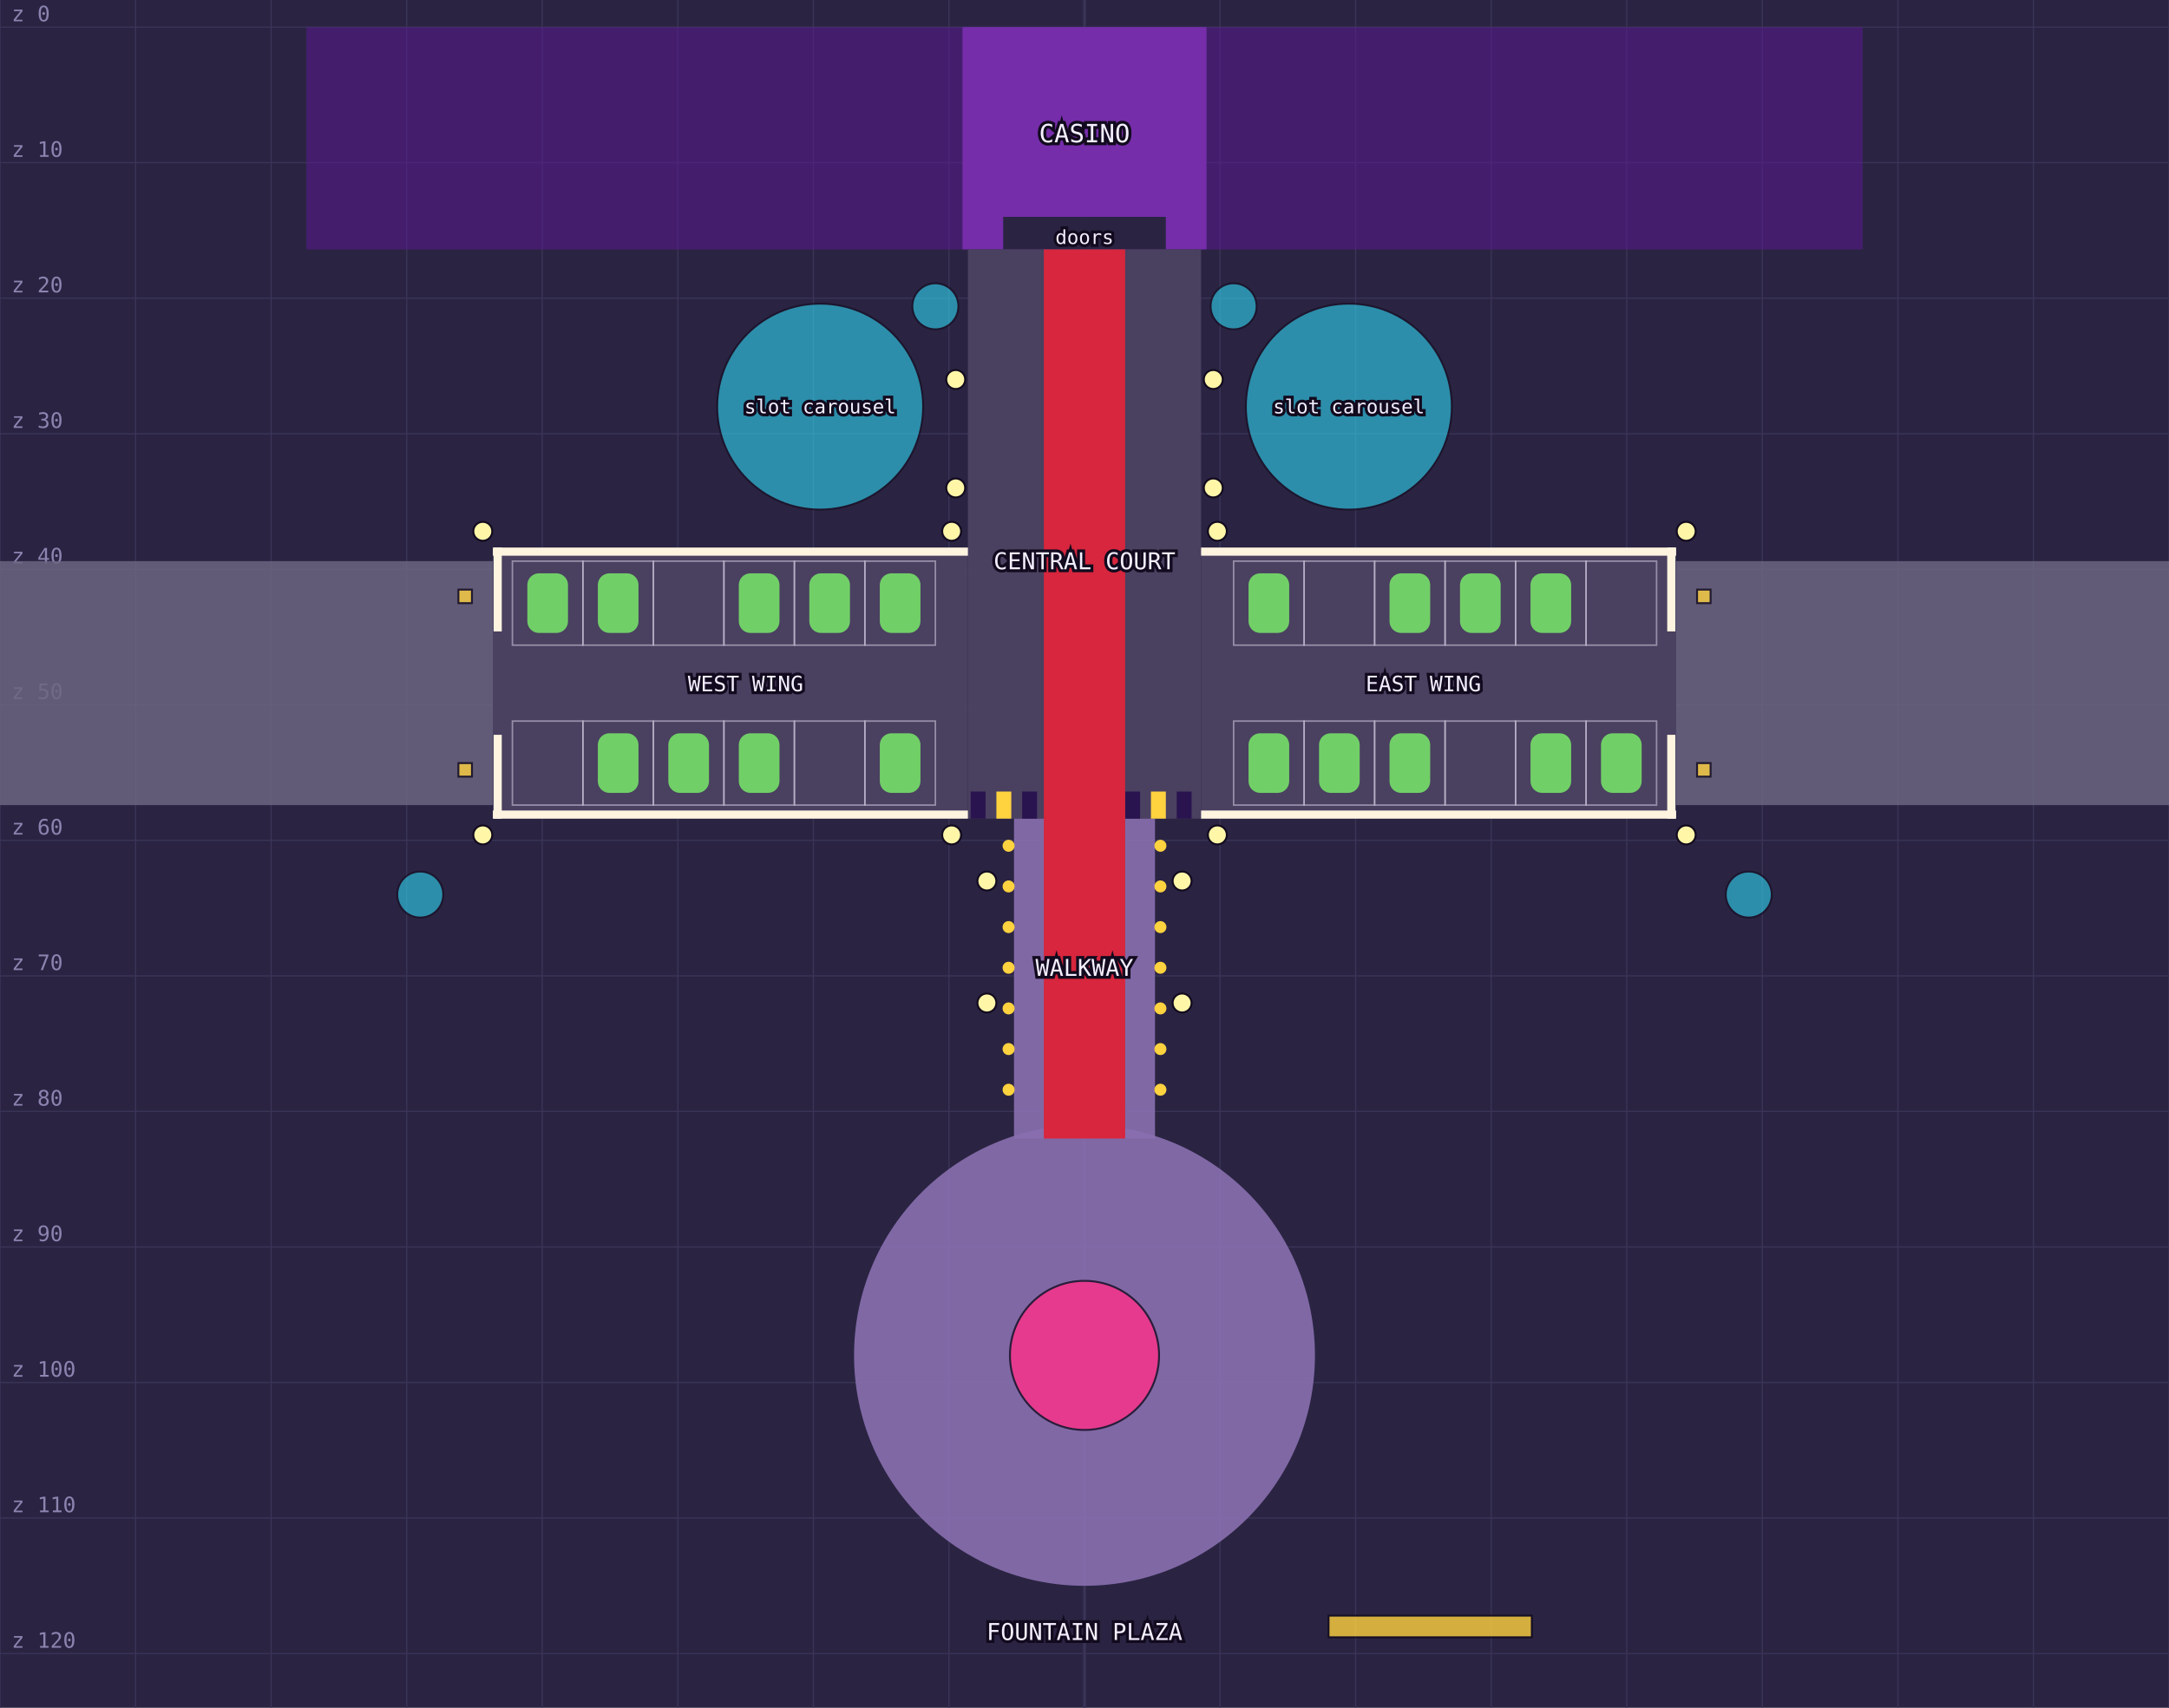
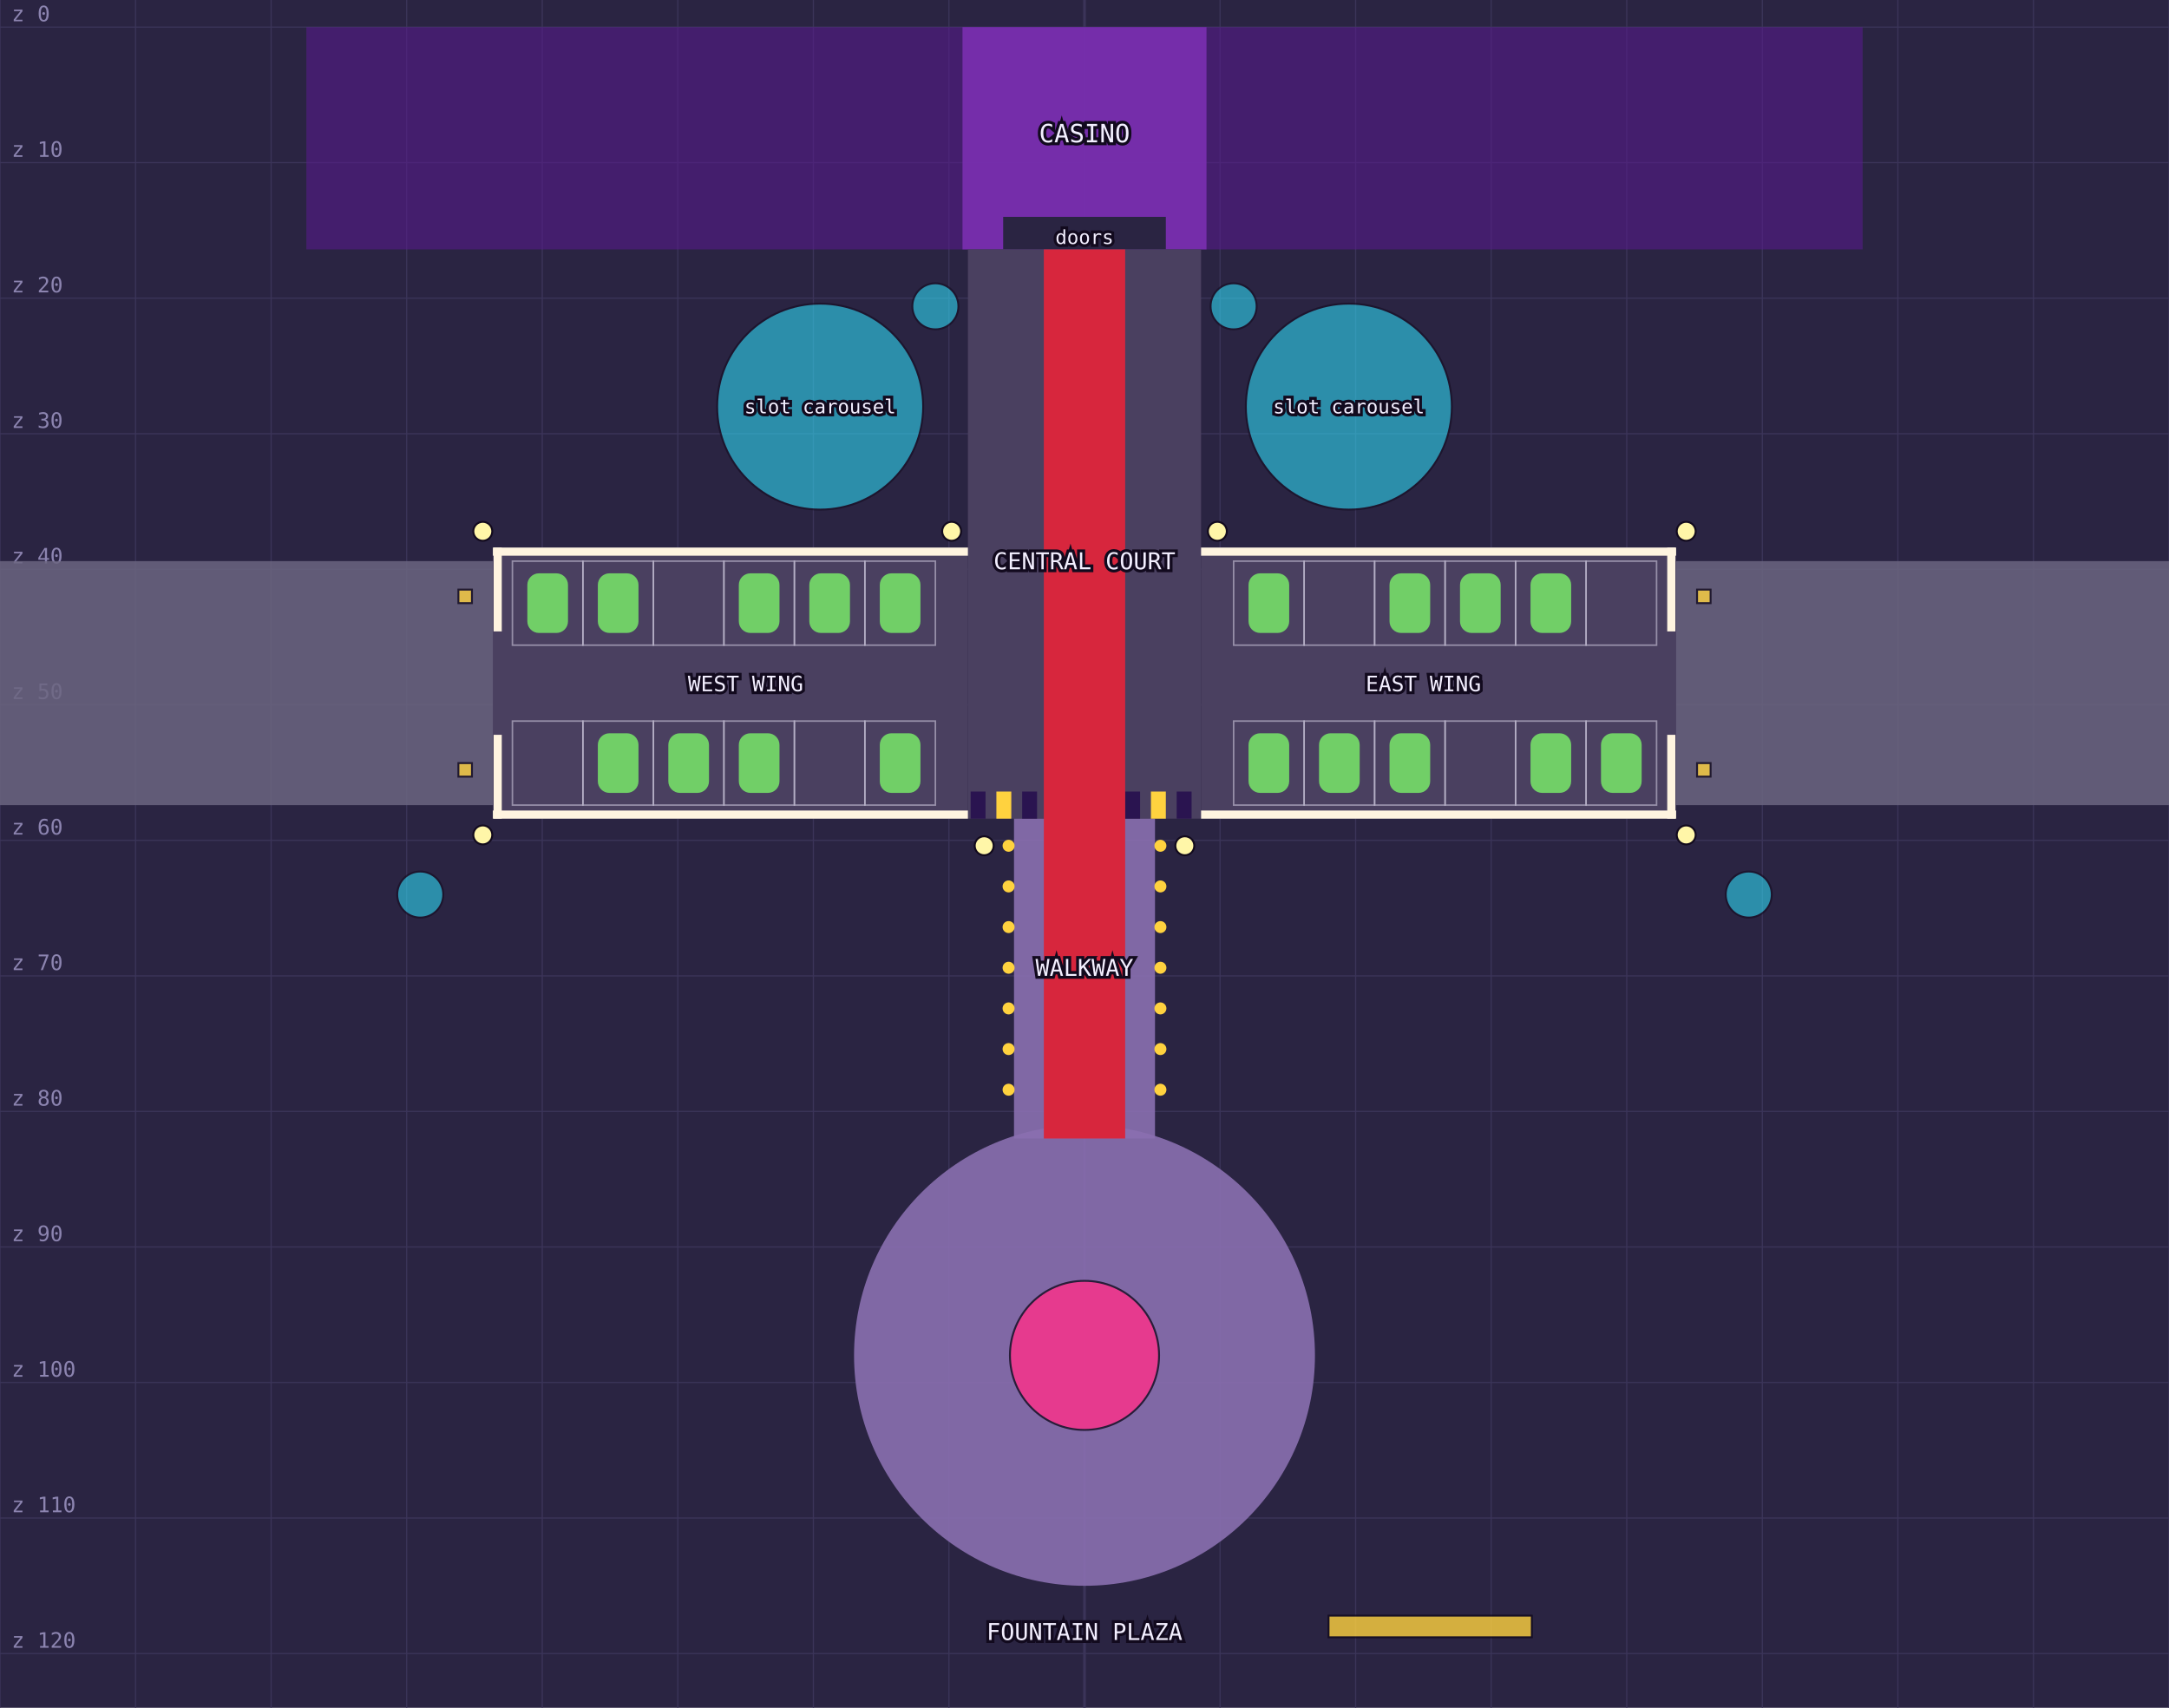
<svg xmlns="http://www.w3.org/2000/svg" viewBox="0 0 1120 882" font-family="ui-monospace,Menlo,monospace">
  <rect width="100%" height="100%" fill="#2a2442" />
  <line x1="0.0" y1="0" x2="0.0" y2="882" stroke="#3b3459" stroke-width="0.6" />
  <line x1="70.0" y1="0" x2="70.0" y2="882" stroke="#3b3459" stroke-width="0.6" />
  <line x1="140.0" y1="0" x2="140.0" y2="882" stroke="#3b3459" stroke-width="0.6" />
  <line x1="210.0" y1="0" x2="210.0" y2="882" stroke="#3b3459" stroke-width="0.6" />
  <line x1="280.0" y1="0" x2="280.0" y2="882" stroke="#3b3459" stroke-width="0.6" />
  <line x1="350.0" y1="0" x2="350.0" y2="882" stroke="#3b3459" stroke-width="0.6" />
  <line x1="420.0" y1="0" x2="420.0" y2="882" stroke="#3b3459" stroke-width="0.6" />
  <line x1="490.0" y1="0" x2="490.0" y2="882" stroke="#3b3459" stroke-width="0.6" />
  <line x1="560.0" y1="0" x2="560.0" y2="882" stroke="#3b3459" stroke-width="1.4" />
  <line x1="630.0" y1="0" x2="630.0" y2="882" stroke="#3b3459" stroke-width="0.6" />
  <line x1="700.0" y1="0" x2="700.0" y2="882" stroke="#3b3459" stroke-width="0.6" />
  <line x1="770.0" y1="0" x2="770.0" y2="882" stroke="#3b3459" stroke-width="0.6" />
  <line x1="840.0" y1="0" x2="840.0" y2="882" stroke="#3b3459" stroke-width="0.6" />
  <line x1="910.0" y1="0" x2="910.0" y2="882" stroke="#3b3459" stroke-width="0.6" />
  <line x1="980.0" y1="0" x2="980.0" y2="882" stroke="#3b3459" stroke-width="0.6" />
  <line x1="1050.0" y1="0" x2="1050.0" y2="882" stroke="#3b3459" stroke-width="0.6" />
  <line x1="1120.0" y1="0" x2="1120.0" y2="882" stroke="#3b3459" stroke-width="0.6" />
  <line x1="0" y1="14.0" x2="1120" y2="14.0" stroke="#3b3459" stroke-width="0.6" />
  <text x="6" y="11.0" fill="#8c84b0" font-size="11">z 0</text>
  <line x1="0" y1="84.0" x2="1120" y2="84.0" stroke="#3b3459" stroke-width="0.6" />
  <text x="6" y="81.0" fill="#8c84b0" font-size="11">z 10</text>
  <line x1="0" y1="154.0" x2="1120" y2="154.0" stroke="#3b3459" stroke-width="0.6" />
  <text x="6" y="151.0" fill="#8c84b0" font-size="11">z 20</text>
  <line x1="0" y1="224.0" x2="1120" y2="224.0" stroke="#3b3459" stroke-width="0.6" />
  <text x="6" y="221.0" fill="#8c84b0" font-size="11">z 30</text>
  <line x1="0" y1="294.0" x2="1120" y2="294.0" stroke="#3b3459" stroke-width="0.6" />
  <text x="6" y="291.0" fill="#8c84b0" font-size="11">z 40</text>
  <line x1="0" y1="364.0" x2="1120" y2="364.0" stroke="#3b3459" stroke-width="0.6" />
  <text x="6" y="361.0" fill="#8c84b0" font-size="11">z 50</text>
  <line x1="0" y1="434.0" x2="1120" y2="434.0" stroke="#3b3459" stroke-width="0.6" />
  <text x="6" y="431.0" fill="#8c84b0" font-size="11">z 60</text>
  <line x1="0" y1="504.0" x2="1120" y2="504.0" stroke="#3b3459" stroke-width="0.6" />
  <text x="6" y="501.0" fill="#8c84b0" font-size="11">z 70</text>
  <line x1="0" y1="574.0" x2="1120" y2="574.0" stroke="#3b3459" stroke-width="0.6" />
  <text x="6" y="571.0" fill="#8c84b0" font-size="11">z 80</text>
  <line x1="0" y1="644.0" x2="1120" y2="644.0" stroke="#3b3459" stroke-width="0.6" />
  <text x="6" y="641.0" fill="#8c84b0" font-size="11">z 90</text>
  <line x1="0" y1="714.0" x2="1120" y2="714.0" stroke="#3b3459" stroke-width="0.6" />
  <text x="6" y="711.0" fill="#8c84b0" font-size="11">z 100</text>
  <line x1="0" y1="784.0" x2="1120" y2="784.0" stroke="#3b3459" stroke-width="0.6" />
  <text x="6" y="781.0" fill="#8c84b0" font-size="11">z 110</text>
  <line x1="0" y1="854.0" x2="1120" y2="854.0" stroke="#3b3459" stroke-width="0.6" />
  <text x="6" y="851.0" fill="#8c84b0" font-size="11">z 120</text>
  <rect x="158.2" y="0.0" width="803.6" height="14.0" fill="none" />
  <rect x="158.2" y="14.0" width="803.6" height="114.8" fill="#5a1a8f" opacity="0.55" />
  <rect x="497.0" y="14.0" width="126.0" height="114.8" fill="#7a2fb0" opacity="0.9" />
  <rect x="518.0" y="112.0" width="84.0" height="16.8" fill="#2a2442" />
  <rect x="-420.0" y="289.8" width="705.0" height="126.0" fill="#6b6580" opacity="0.85" />
  <rect x="835.0" y="289.8" width="705.0" height="126.0" fill="#6b6580" opacity="0.85" />
  <polygon points="499.8,128.8 620.2,128.8 620.2,422.8 499.8,422.8" fill="#4a4060" />
  <rect x="254.5" y="282.8" width="245.3" height="140.0" fill="#4a4060" />
  <rect x="620.2" y="282.8" width="245.3" height="140.0" fill="#4a4060" />
  <rect x="523.6" y="422.8" width="72.8" height="165.2" fill="#8a6fb0" opacity="0.9" />
  <circle cx="560.0" cy="700.0" r="119.0" fill="#8a6fb0" opacity="0.9" />
  <rect x="501.2" y="408.8" width="7.7" height="14.0" fill="#2a1450" />
  <rect x="514.5" y="408.8" width="7.7" height="14.0" fill="#ffd23f" />
  <rect x="527.8" y="408.8" width="7.7" height="14.0" fill="#2a1450" />
  <rect x="541.1" y="408.8" width="7.7" height="14.0" fill="#ffd23f" />
  <rect x="554.4" y="408.8" width="7.7" height="14.0" fill="#2a1450" />
  <rect x="567.7" y="408.8" width="7.7" height="14.0" fill="#ffd23f" />
  <rect x="581.0" y="408.8" width="7.7" height="14.0" fill="#2a1450" />
  <rect x="594.3" y="408.8" width="7.7" height="14.0" fill="#ffd23f" />
  <rect x="607.6" y="408.8" width="7.7" height="14.0" fill="#2a1450" />
  <rect x="539.0" y="128.8" width="42.0" height="459.2" fill="#d7263d" />
  <rect x="446.6" y="289.8" width="36.4" height="43.4" fill="none" stroke="#c9c3d9" stroke-width="0.8" opacity="0.6" />
  <rect x="454.3" y="296.1" width="21.0" height="30.8" fill="#7dff6a" opacity="0.75" rx="6" />
  <rect x="410.2" y="289.8" width="36.4" height="43.4" fill="none" stroke="#c9c3d9" stroke-width="0.8" opacity="0.6" />
  <rect x="417.9" y="296.1" width="21.0" height="30.8" fill="#7dff6a" opacity="0.75" rx="6" />
  <rect x="373.8" y="289.8" width="36.4" height="43.4" fill="none" stroke="#c9c3d9" stroke-width="0.8" opacity="0.6" />
  <rect x="381.5" y="296.1" width="21.0" height="30.8" fill="#7dff6a" opacity="0.75" rx="6" />
  <rect x="337.4" y="289.8" width="36.4" height="43.4" fill="none" stroke="#c9c3d9" stroke-width="0.8" opacity="0.6" />
  <rect x="301.0" y="289.8" width="36.4" height="43.4" fill="none" stroke="#c9c3d9" stroke-width="0.8" opacity="0.6" />
  <rect x="308.7" y="296.1" width="21.0" height="30.8" fill="#7dff6a" opacity="0.75" rx="6" />
  <rect x="264.6" y="289.8" width="36.4" height="43.4" fill="none" stroke="#c9c3d9" stroke-width="0.8" opacity="0.6" />
  <rect x="272.3" y="296.1" width="21.0" height="30.8" fill="#7dff6a" opacity="0.75" rx="6" />
  <rect x="446.6" y="372.4" width="36.4" height="43.4" fill="none" stroke="#c9c3d9" stroke-width="0.8" opacity="0.6" />
  <rect x="454.3" y="378.7" width="21.0" height="30.8" fill="#7dff6a" opacity="0.75" rx="6" />
  <rect x="410.2" y="372.4" width="36.4" height="43.4" fill="none" stroke="#c9c3d9" stroke-width="0.8" opacity="0.6" />
  <rect x="373.8" y="372.4" width="36.4" height="43.4" fill="none" stroke="#c9c3d9" stroke-width="0.8" opacity="0.6" />
  <rect x="381.5" y="378.7" width="21.0" height="30.8" fill="#7dff6a" opacity="0.75" rx="6" />
  <rect x="337.4" y="372.4" width="36.4" height="43.4" fill="none" stroke="#c9c3d9" stroke-width="0.8" opacity="0.6" />
  <rect x="345.1" y="378.7" width="21.0" height="30.8" fill="#7dff6a" opacity="0.75" rx="6" />
  <rect x="301.0" y="372.4" width="36.4" height="43.4" fill="none" stroke="#c9c3d9" stroke-width="0.8" opacity="0.6" />
  <rect x="308.7" y="378.7" width="21.0" height="30.8" fill="#7dff6a" opacity="0.75" rx="6" />
  <rect x="264.6" y="372.4" width="36.4" height="43.4" fill="none" stroke="#c9c3d9" stroke-width="0.8" opacity="0.6" />
  <rect x="637.0" y="289.8" width="36.4" height="43.4" fill="none" stroke="#c9c3d9" stroke-width="0.8" opacity="0.6" />
  <rect x="644.7" y="296.1" width="21.0" height="30.8" fill="#7dff6a" opacity="0.75" rx="6" />
  <rect x="673.4" y="289.8" width="36.4" height="43.4" fill="none" stroke="#c9c3d9" stroke-width="0.8" opacity="0.6" />
  <rect x="709.8" y="289.8" width="36.4" height="43.4" fill="none" stroke="#c9c3d9" stroke-width="0.8" opacity="0.6" />
  <rect x="717.5" y="296.1" width="21.0" height="30.8" fill="#7dff6a" opacity="0.75" rx="6" />
  <rect x="746.2" y="289.8" width="36.4" height="43.4" fill="none" stroke="#c9c3d9" stroke-width="0.8" opacity="0.6" />
  <rect x="753.9" y="296.1" width="21.0" height="30.8" fill="#7dff6a" opacity="0.75" rx="6" />
  <rect x="782.6" y="289.8" width="36.4" height="43.4" fill="none" stroke="#c9c3d9" stroke-width="0.8" opacity="0.6" />
  <rect x="790.3" y="296.1" width="21.0" height="30.8" fill="#7dff6a" opacity="0.75" rx="6" />
  <rect x="819.0" y="289.8" width="36.4" height="43.4" fill="none" stroke="#c9c3d9" stroke-width="0.8" opacity="0.6" />
  <rect x="637.0" y="372.4" width="36.4" height="43.4" fill="none" stroke="#c9c3d9" stroke-width="0.8" opacity="0.6" />
  <rect x="644.7" y="378.7" width="21.0" height="30.8" fill="#7dff6a" opacity="0.75" rx="6" />
  <rect x="673.4" y="372.4" width="36.4" height="43.4" fill="none" stroke="#c9c3d9" stroke-width="0.8" opacity="0.6" />
  <rect x="681.1" y="378.7" width="21.0" height="30.8" fill="#7dff6a" opacity="0.75" rx="6" />
  <rect x="709.8" y="372.4" width="36.4" height="43.4" fill="none" stroke="#c9c3d9" stroke-width="0.8" opacity="0.6" />
  <rect x="717.5" y="378.7" width="21.0" height="30.8" fill="#7dff6a" opacity="0.75" rx="6" />
  <rect x="746.2" y="372.4" width="36.4" height="43.4" fill="none" stroke="#c9c3d9" stroke-width="0.8" opacity="0.6" />
  <rect x="782.6" y="372.4" width="36.4" height="43.4" fill="none" stroke="#c9c3d9" stroke-width="0.8" opacity="0.6" />
  <rect x="790.3" y="378.7" width="21.0" height="30.8" fill="#7dff6a" opacity="0.75" rx="6" />
  <rect x="819.0" y="372.4" width="36.4" height="43.4" fill="none" stroke="#c9c3d9" stroke-width="0.8" opacity="0.6" />
  <rect x="826.7" y="378.7" width="21.0" height="30.8" fill="#7dff6a" opacity="0.75" rx="6" />
  <rect x="254.5" y="282.8" width="245.3" height="4.2" fill="#fff4e0" />
  <rect x="254.5" y="418.6" width="245.3" height="4.2" fill="#fff4e0" />
  <rect x="254.9" y="282.8" width="4.2" height="43.3" fill="#fff4e0" />
  <rect x="254.9" y="379.5" width="4.2" height="43.3" fill="#fff4e0" />
  <rect x="620.2" y="282.8" width="245.3" height="4.2" fill="#fff4e0" />
  <rect x="620.2" y="418.6" width="245.3" height="4.2" fill="#fff4e0" />
  <rect x="860.9" y="282.8" width="4.2" height="43.3" fill="#fff4e0" />
  <rect x="860.9" y="379.5" width="4.2" height="43.3" fill="#fff4e0" />
  <circle cx="520.8" cy="436.8" r="3.1" fill="#ffd23f" />
  <circle cx="520.8" cy="457.8" r="3.1" fill="#ffd23f" />
  <circle cx="520.8" cy="478.8" r="3.1" fill="#ffd23f" />
  <circle cx="520.8" cy="499.8" r="3.1" fill="#ffd23f" />
  <circle cx="520.8" cy="520.8" r="3.1" fill="#ffd23f" />
  <circle cx="520.8" cy="541.8" r="3.1" fill="#ffd23f" />
  <circle cx="520.8" cy="562.8" r="3.1" fill="#ffd23f" />
  <circle cx="599.2" cy="436.8" r="3.1" fill="#ffd23f" />
  <circle cx="599.2" cy="457.8" r="3.1" fill="#ffd23f" />
  <circle cx="599.2" cy="478.8" r="3.1" fill="#ffd23f" />
  <circle cx="599.2" cy="499.8" r="3.1" fill="#ffd23f" />
  <circle cx="599.2" cy="520.8" r="3.1" fill="#ffd23f" />
  <circle cx="599.2" cy="541.8" r="3.1" fill="#ffd23f" />
  <circle cx="599.2" cy="562.8" r="3.1" fill="#ffd23f" />
  <rect x="236.7" y="304.5" width="7.0" height="7.0" fill="#ffd23f" opacity="0.8" stroke="#120a1e" stroke-width="1" />
  <rect x="236.7" y="394.1" width="7.0" height="7.0" fill="#ffd23f" opacity="0.8" stroke="#120a1e" stroke-width="1" />
  <circle cx="423.5" cy="210.0" r="53.2" fill="#2ee6ff" opacity="0.55" stroke="#120a1e" stroke-width="1" />
  <circle cx="483.0" cy="158.2" r="11.9" fill="#2ee6ff" opacity="0.55" stroke="#120a1e" stroke-width="1" />
  <circle cx="217.0" cy="462.0" r="11.9" fill="#2ee6ff" opacity="0.55" stroke="#120a1e" stroke-width="1" />
  <rect x="876.3" y="304.5" width="7.0" height="7.0" fill="#ffd23f" opacity="0.8" stroke="#120a1e" stroke-width="1" />
  <rect x="876.3" y="394.1" width="7.0" height="7.0" fill="#ffd23f" opacity="0.8" stroke="#120a1e" stroke-width="1" />
  <circle cx="696.5" cy="210.0" r="53.2" fill="#2ee6ff" opacity="0.55" stroke="#120a1e" stroke-width="1" />
  <circle cx="637.0" cy="158.2" r="11.9" fill="#2ee6ff" opacity="0.55" stroke="#120a1e" stroke-width="1" />
  <circle cx="903.0" cy="462.0" r="11.9" fill="#2ee6ff" opacity="0.55" stroke="#120a1e" stroke-width="1" />
  <circle cx="560.0" cy="700.0" r="38.5" fill="#ff2e88" opacity="0.8" stroke="#120a1e" stroke-width="1" />
  <rect x="686.0" y="834.4" width="105.0" height="11.2" fill="#ffd23f" opacity="0.8" stroke="#120a1e" stroke-width="1" />
  <circle cx="491.4" cy="274.4" r="4.9" fill="#fff6a8" stroke="#120a1e" stroke-width="1" />
  <circle cx="249.3" cy="274.4" r="4.9" fill="#fff6a8" stroke="#120a1e" stroke-width="1" />
-   <circle cx="491.4" cy="431.2" r="4.9" fill="#fff6a8" stroke="#120a1e" stroke-width="1" />
  <circle cx="249.3" cy="431.2" r="4.9" fill="#fff6a8" stroke="#120a1e" stroke-width="1" />
-   <circle cx="493.5" cy="196.0" r="4.9" fill="#fff6a8" stroke="#120a1e" stroke-width="1" />
-   <circle cx="493.5" cy="252.0" r="4.9" fill="#fff6a8" stroke="#120a1e" stroke-width="1" />
-   <circle cx="509.6" cy="455.0" r="4.9" fill="#fff6a8" stroke="#120a1e" stroke-width="1" />
-   <circle cx="509.6" cy="518.0" r="4.9" fill="#fff6a8" stroke="#120a1e" stroke-width="1" />
+   <circle cx="508.2" cy="436.8" r="4.9" fill="#fff6a8" stroke="#120a1e" stroke-width="1" />
  <circle cx="628.6" cy="274.4" r="4.9" fill="#fff6a8" stroke="#120a1e" stroke-width="1" />
  <circle cx="870.7" cy="274.4" r="4.9" fill="#fff6a8" stroke="#120a1e" stroke-width="1" />
-   <circle cx="628.6" cy="431.2" r="4.9" fill="#fff6a8" stroke="#120a1e" stroke-width="1" />
  <circle cx="870.7" cy="431.2" r="4.9" fill="#fff6a8" stroke="#120a1e" stroke-width="1" />
-   <circle cx="626.5" cy="196.0" r="4.9" fill="#fff6a8" stroke="#120a1e" stroke-width="1" />
-   <circle cx="626.5" cy="252.0" r="4.9" fill="#fff6a8" stroke="#120a1e" stroke-width="1" />
-   <circle cx="610.4" cy="455.0" r="4.9" fill="#fff6a8" stroke="#120a1e" stroke-width="1" />
-   <circle cx="610.4" cy="518.0" r="4.9" fill="#fff6a8" stroke="#120a1e" stroke-width="1" />
+   <circle cx="611.8" cy="436.8" r="4.9" fill="#fff6a8" stroke="#120a1e" stroke-width="1" />
  <text x="560.0" y="73.5" fill="#f3efff" font-size="13" text-anchor="middle" paint-order="stroke" stroke="#120a1e" stroke-width="3">CASINO</text>
  <text x="560.0" y="126.0" fill="#f3efff" font-size="10" text-anchor="middle" paint-order="stroke" stroke="#120a1e" stroke-width="3">doors</text>
  <text x="560.0" y="847.0" fill="#f3efff" font-size="12" text-anchor="middle" paint-order="stroke" stroke="#120a1e" stroke-width="3">FOUNTAIN PLAZA</text>
  <text x="423.5" y="213.5" fill="#f3efff" font-size="10" text-anchor="middle" paint-order="stroke" stroke="#120a1e" stroke-width="3">slot carousel</text>
  <text x="696.5" y="213.5" fill="#f3efff" font-size="10" text-anchor="middle" paint-order="stroke" stroke="#120a1e" stroke-width="3">slot carousel</text>
  <text x="560.0" y="294.0" fill="#f3efff" font-size="12" text-anchor="middle" paint-order="stroke" stroke="#120a1e" stroke-width="3">CENTRAL COURT</text>
  <text x="560.0" y="504.0" fill="#f3efff" font-size="12" text-anchor="middle" paint-order="stroke" stroke="#120a1e" stroke-width="3">WALKWAY</text>
  <text x="385.0" y="357.0" fill="#f3efff" font-size="11" text-anchor="middle" paint-order="stroke" stroke="#120a1e" stroke-width="3">WEST WING</text>
  <text x="735.0" y="357.0" fill="#f3efff" font-size="11" text-anchor="middle" paint-order="stroke" stroke="#120a1e" stroke-width="3">EAST WING</text>
</svg>
